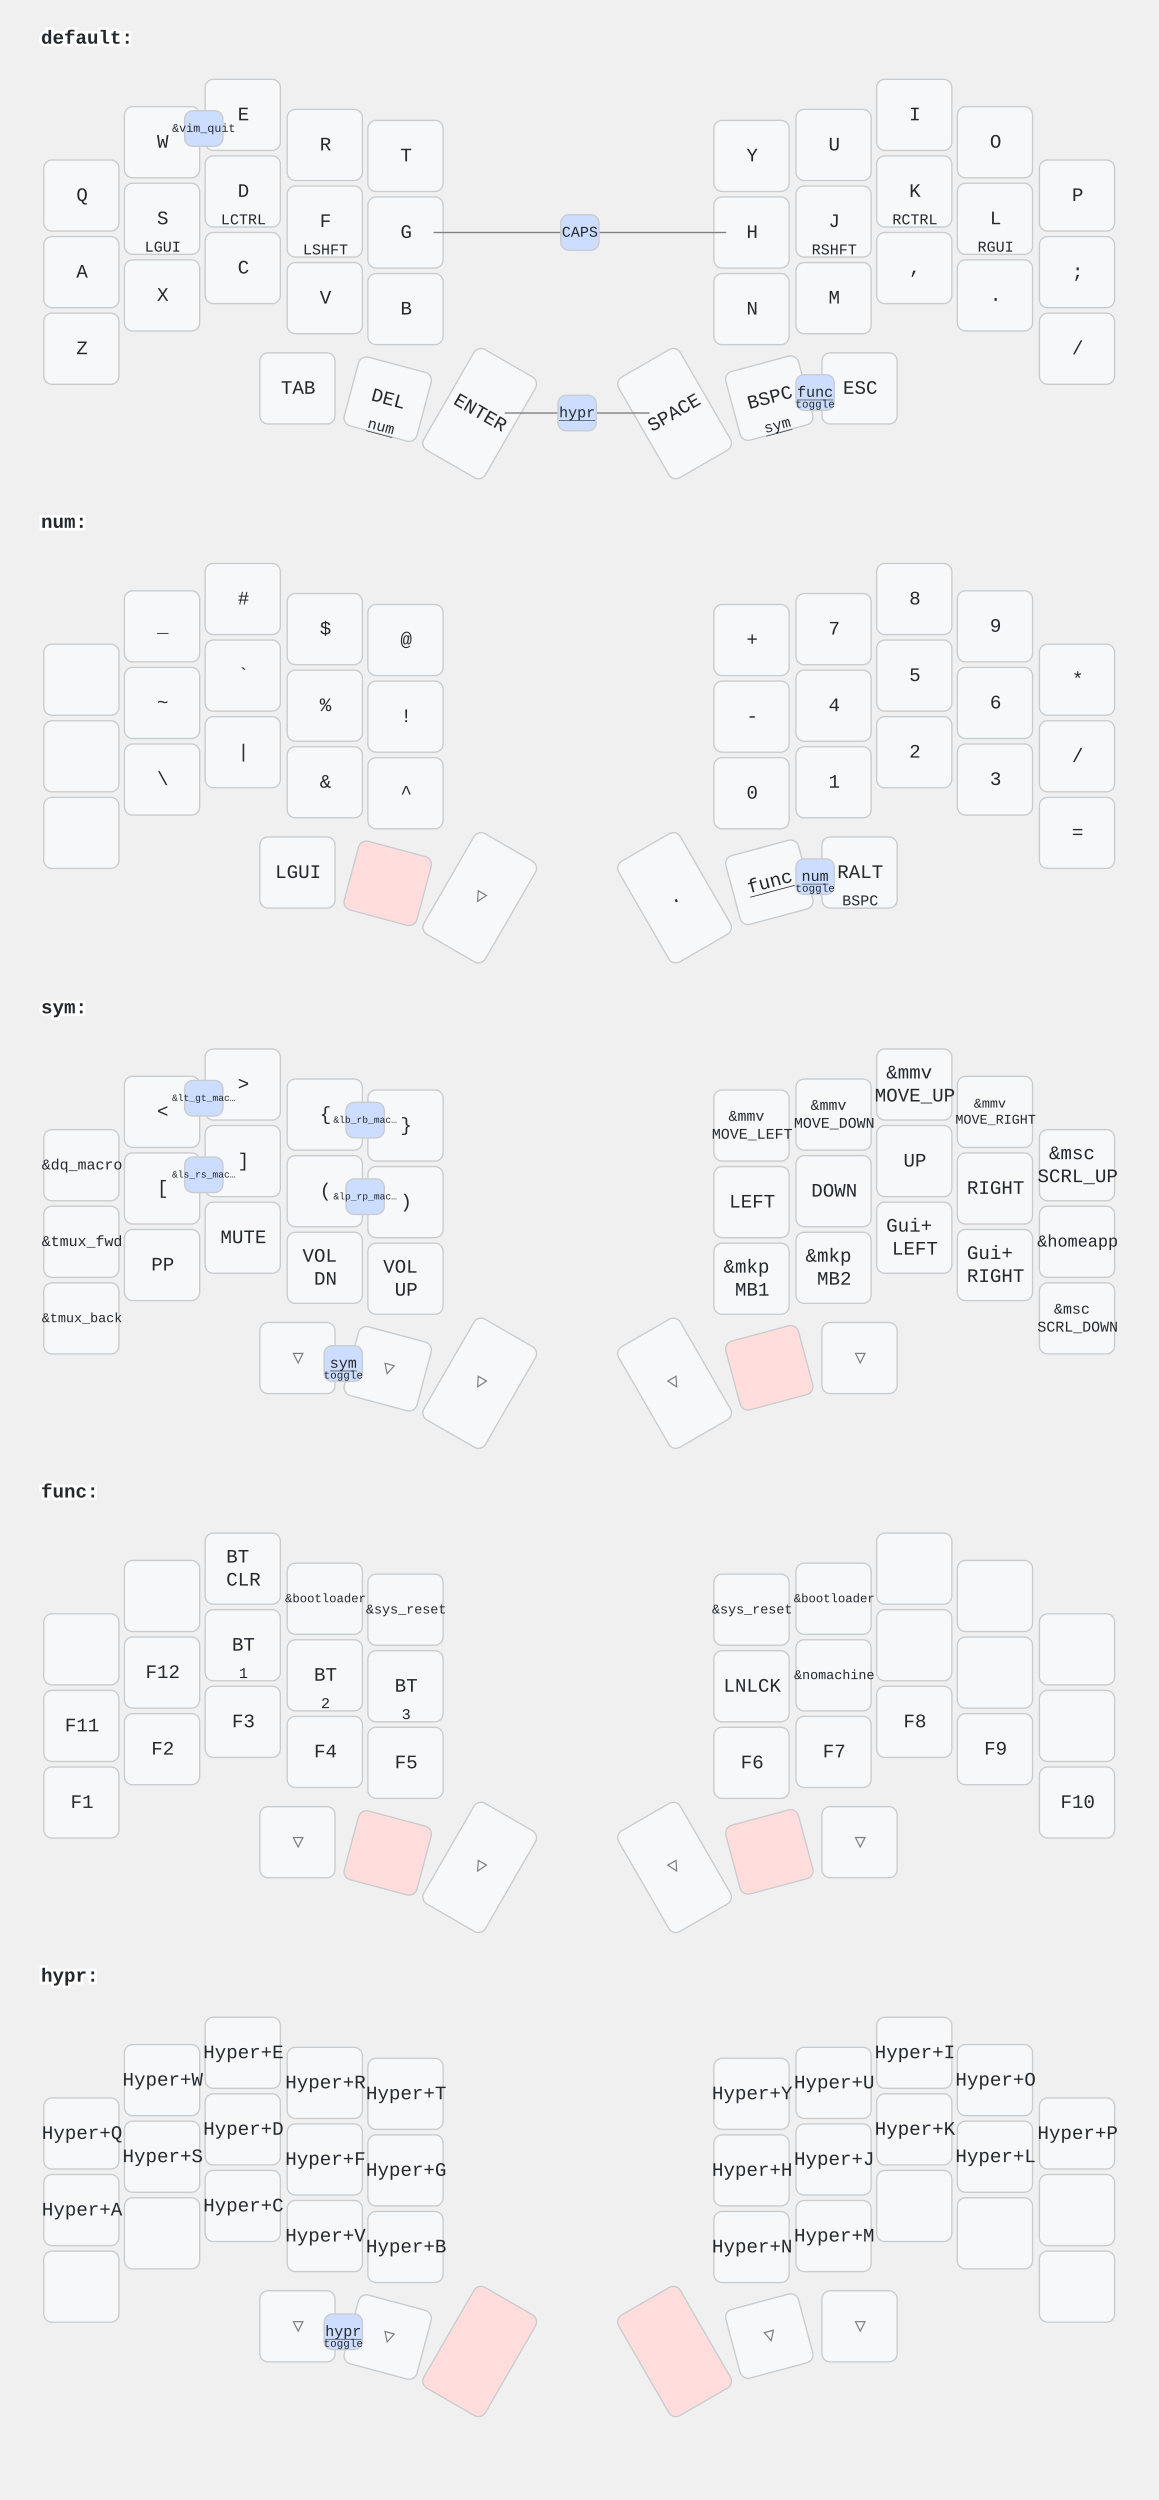
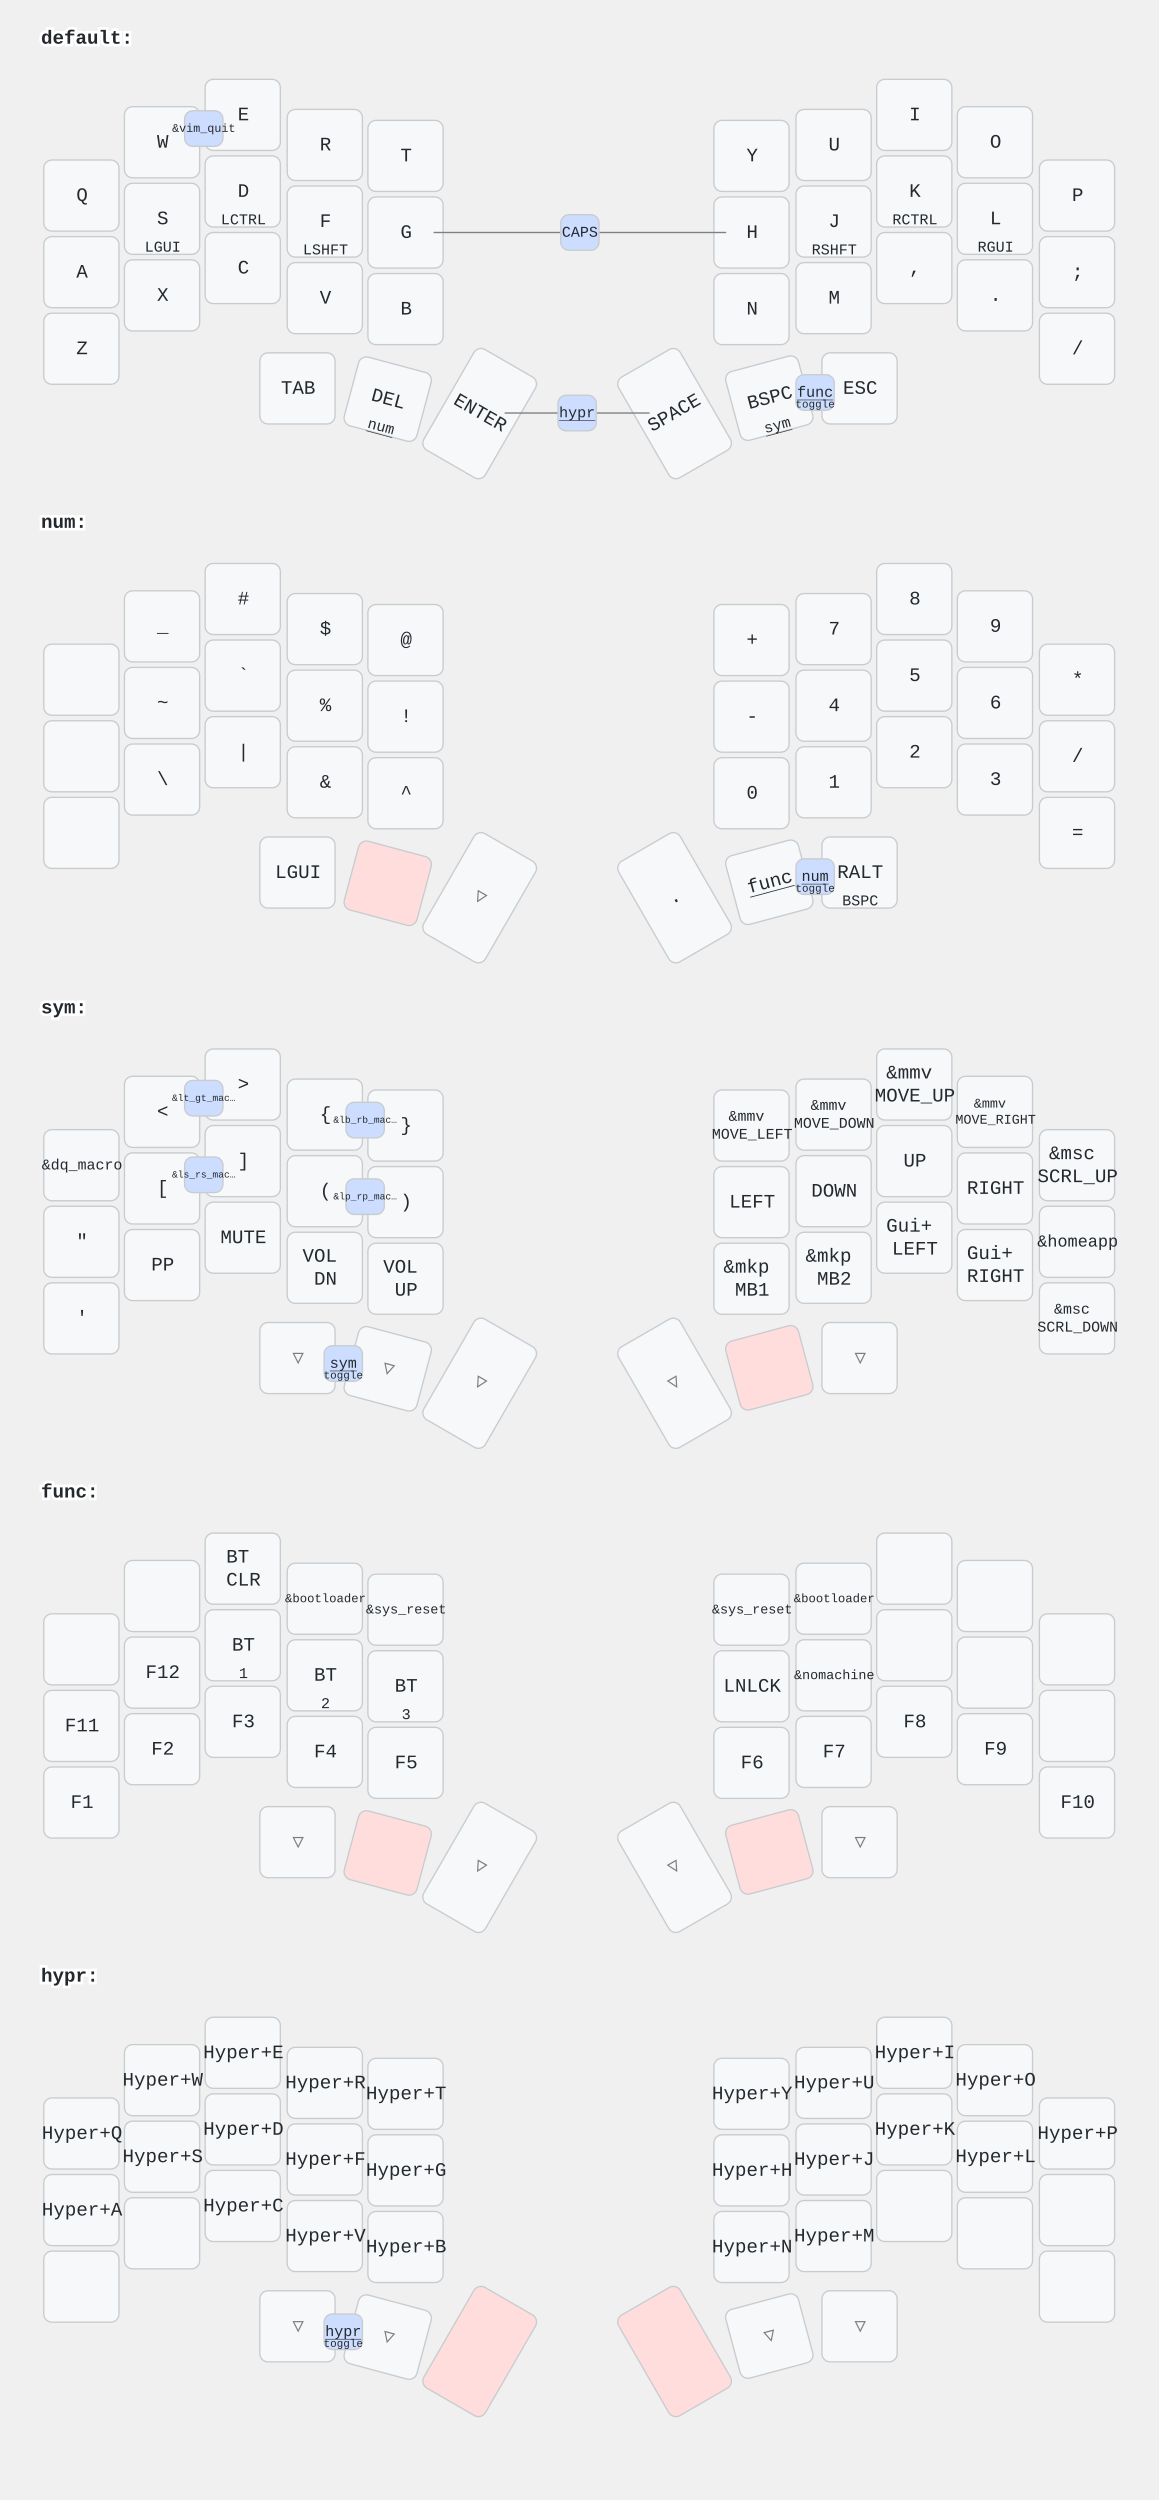
<svg xmlns="http://www.w3.org/2000/svg" width="847" height="1828" viewBox="0 0 847 1828" class="keymap">
  <style>/* inherit to force styles through use tags */
svg path {
    fill: inherit;
}

/* font and background color specifications */
svg.keymap {
    font-family: SFMono-Regular,Consolas,Liberation Mono,Menlo,monospace;
    font-size: 14px;
    font-kerning: normal;
    text-rendering: optimizeLegibility;
    fill: #24292e;
}

/* default key styling */
rect.key {
    fill: #f6f8fa;
}

rect.key, rect.combo {
    stroke: #c9cccf;
    stroke-width: 1;
}

/* default key side styling, only used is draw_key_sides is set */
rect.side {
    filter: brightness(90%);
}

/* color accent for combo boxes */
rect.combo, rect.combo-separate {
    fill: #cdf;
}

/* color accent for held keys */
rect.held, rect.combo.held {
    fill: #fdd;
}

/* color accent for ghost (optional) keys */
rect.ghost, rect.combo.ghost {
    stroke-dasharray: 4, 4;
    stroke-width: 2;
}

text {
    text-anchor: middle;
    dominant-baseline: middle;
}

/* styling for layer labels */
text.label {
    font-weight: bold;
    text-anchor: start;
    stroke: white;
    stroke-width: 4;
    paint-order: stroke;
}

/* styling for optional footer */
text.footer {
    text-anchor: end;
    dominant-baseline: auto;
    stroke: white;
    stroke-width: 4;
    paint-order: stroke;
}

/* styling for combo tap, and key non-tap label text */
text.combo, text.hold, text.shifted, text.left, text.right {
    font-size: 11px;
}

text.hold {
    text-anchor: middle;
    dominant-baseline: auto;
}

text.shifted {
    text-anchor: middle;
    dominant-baseline: hanging;
}

text.left {
    text-anchor: start;
}

text.right {
    text-anchor: end;
}

text.layer-activator {
    text-decoration: underline;
}

/* styling for hold/shifted label text in combo box */
text.combo.hold, text.combo.shifted, text.combo.left, text.combo.right {
    font-size: 8px;
}

/* lighter symbol for transparent keys */
text.trans {
    fill: #7b7e81;
}

/* styling for combo dendrons */
path.combo {
    stroke-width: 1;
    stroke: gray;
    fill: none;
}

/* Start Tabler Icons Cleanup */
/* cannot use height/width with glyphs */
.icon-tabler &gt; path {
    fill: inherit;
    stroke: inherit;
    stroke-width: 2;
}
/* hide tabler's default box */
.icon-tabler &gt; path[stroke="none"][fill="none"] {
    visibility: hidden;
}
/* End Tabler Icons Cleanup */
</style>
  <g transform="translate(30, 0)" class="layer-default">
    <text x="0" y="28" class="label" id="default">default:</text>
    <g transform="translate(0, 56)">
      <g transform="translate(30, 87)" class="key keypos-0">
        <rect rx="6" ry="6" x="-28" y="-26" width="55" height="52" class="key" />
        <text x="0" y="0" class="key tap">Q</text>
      </g>
      <g transform="translate(89, 48)" class="key keypos-1">
        <rect rx="6" ry="6" x="-28" y="-26" width="55" height="52" class="key" />
        <text x="0" y="0" class="key tap">W</text>
      </g>
      <g transform="translate(148, 28)" class="key keypos-2">
        <rect rx="6" ry="6" x="-28" y="-26" width="55" height="52" class="key" />
        <text x="0" y="0" class="key tap">E</text>
      </g>
      <g transform="translate(208, 50)" class="key keypos-3">
        <rect rx="6" ry="6" x="-28" y="-26" width="55" height="52" class="key" />
        <text x="0" y="0" class="key tap">R</text>
      </g>
      <g transform="translate(267, 58)" class="key keypos-4">
        <rect rx="6" ry="6" x="-28" y="-26" width="55" height="52" class="key" />
        <text x="0" y="0" class="key tap">T</text>
      </g>
      <g transform="translate(520, 58)" class="key keypos-5">
        <rect rx="6" ry="6" x="-28" y="-26" width="55" height="52" class="key" />
        <text x="0" y="0" class="key tap">Y</text>
      </g>
      <g transform="translate(580, 50)" class="key keypos-6">
        <rect rx="6" ry="6" x="-28" y="-26" width="55" height="52" class="key" />
        <text x="0" y="0" class="key tap">U</text>
      </g>
      <g transform="translate(639, 28)" class="key keypos-7">
        <rect rx="6" ry="6" x="-28" y="-26" width="55" height="52" class="key" />
        <text x="0" y="0" class="key tap">I</text>
      </g>
      <g transform="translate(698, 48)" class="key keypos-8">
        <rect rx="6" ry="6" x="-28" y="-26" width="55" height="52" class="key" />
        <text x="0" y="0" class="key tap">O</text>
      </g>
      <g transform="translate(758, 87)" class="key keypos-9">
        <rect rx="6" ry="6" x="-28" y="-26" width="55" height="52" class="key" />
        <text x="0" y="0" class="key tap">P</text>
      </g>
      <g transform="translate(30, 143)" class="key keypos-10">
        <rect rx="6" ry="6" x="-28" y="-26" width="55" height="52" class="key" />
        <text x="0" y="0" class="key tap">A</text>
      </g>
      <g transform="translate(89, 104)" class="key keypos-11">
        <rect rx="6" ry="6" x="-28" y="-26" width="55" height="52" class="key" />
        <text x="0" y="0" class="key tap">S</text>
        <text x="0" y="24" class="key hold">LGUI</text>
      </g>
      <g transform="translate(148, 84)" class="key keypos-12">
        <rect rx="6" ry="6" x="-28" y="-26" width="55" height="52" class="key" />
        <text x="0" y="0" class="key tap">D</text>
        <text x="0" y="24" class="key hold">LCTRL</text>
      </g>
      <g transform="translate(208, 106)" class="key keypos-13">
        <rect rx="6" ry="6" x="-28" y="-26" width="55" height="52" class="key" />
        <text x="0" y="0" class="key tap">F</text>
        <text x="0" y="24" class="key hold">LSHFT</text>
      </g>
      <g transform="translate(267, 114)" class="key keypos-14">
        <rect rx="6" ry="6" x="-28" y="-26" width="55" height="52" class="key" />
        <text x="0" y="0" class="key tap">G</text>
      </g>
      <g transform="translate(520, 114)" class="key keypos-15">
        <rect rx="6" ry="6" x="-28" y="-26" width="55" height="52" class="key" />
        <text x="0" y="0" class="key tap">H</text>
      </g>
      <g transform="translate(580, 106)" class="key keypos-16">
        <rect rx="6" ry="6" x="-28" y="-26" width="55" height="52" class="key" />
        <text x="0" y="0" class="key tap">J</text>
        <text x="0" y="24" class="key hold">RSHFT</text>
      </g>
      <g transform="translate(639, 84)" class="key keypos-17">
        <rect rx="6" ry="6" x="-28" y="-26" width="55" height="52" class="key" />
        <text x="0" y="0" class="key tap">K</text>
        <text x="0" y="24" class="key hold">RCTRL</text>
      </g>
      <g transform="translate(698, 104)" class="key keypos-18">
        <rect rx="6" ry="6" x="-28" y="-26" width="55" height="52" class="key" />
        <text x="0" y="0" class="key tap">L</text>
        <text x="0" y="24" class="key hold">RGUI</text>
      </g>
      <g transform="translate(758, 143)" class="key keypos-19">
        <rect rx="6" ry="6" x="-28" y="-26" width="55" height="52" class="key" />
        <text x="0" y="0" class="key tap">;</text>
      </g>
      <g transform="translate(30, 199)" class="key keypos-20">
        <rect rx="6" ry="6" x="-28" y="-26" width="55" height="52" class="key" />
        <text x="0" y="0" class="key tap">Z</text>
      </g>
      <g transform="translate(89, 160)" class="key keypos-21">
        <rect rx="6" ry="6" x="-28" y="-26" width="55" height="52" class="key" />
        <text x="0" y="0" class="key tap">X</text>
      </g>
      <g transform="translate(148, 140)" class="key keypos-22">
        <rect rx="6" ry="6" x="-28" y="-26" width="55" height="52" class="key" />
        <text x="0" y="0" class="key tap">C</text>
      </g>
      <g transform="translate(208, 162)" class="key keypos-23">
        <rect rx="6" ry="6" x="-28" y="-26" width="55" height="52" class="key" />
        <text x="0" y="0" class="key tap">V</text>
      </g>
      <g transform="translate(267, 170)" class="key keypos-24">
        <rect rx="6" ry="6" x="-28" y="-26" width="55" height="52" class="key" />
        <text x="0" y="0" class="key tap">B</text>
      </g>
      <g transform="translate(520, 170)" class="key keypos-25">
        <rect rx="6" ry="6" x="-28" y="-26" width="55" height="52" class="key" />
        <text x="0" y="0" class="key tap">N</text>
      </g>
      <g transform="translate(580, 162)" class="key keypos-26">
        <rect rx="6" ry="6" x="-28" y="-26" width="55" height="52" class="key" />
        <text x="0" y="0" class="key tap">M</text>
      </g>
      <g transform="translate(639, 140)" class="key keypos-27">
        <rect rx="6" ry="6" x="-28" y="-26" width="55" height="52" class="key" />
        <text x="0" y="0" class="key tap">,</text>
      </g>
      <g transform="translate(698, 160)" class="key keypos-28">
        <rect rx="6" ry="6" x="-28" y="-26" width="55" height="52" class="key" />
        <text x="0" y="0" class="key tap">.</text>
      </g>
      <g transform="translate(758, 199)" class="key keypos-29">
        <rect rx="6" ry="6" x="-28" y="-26" width="55" height="52" class="key" />
        <text x="0" y="0" class="key tap">/</text>
      </g>
      <g transform="translate(188, 228)" class="key keypos-30">
        <rect rx="6" ry="6" x="-28" y="-26" width="55" height="52" class="key" />
        <text x="0" y="0" class="key tap">TAB</text>
      </g>
      <g transform="translate(254, 236) rotate(15.0)" class="key keypos-31">
        <rect rx="6" ry="6" x="-28" y="-26" width="55" height="52" class="key" />
        <text x="0" y="0" class="key tap">DEL</text>
        <a href="#num">
          <text x="0" y="24" class="key hold layer-activator">num</text>
        </a>
      </g>
      <g transform="translate(321, 246) rotate(30.0)" class="key keypos-32">
        <rect rx="6" ry="6" x="-26" y="-42" width="52" height="85" class="key" />
        <text x="0" y="0" class="key tap">ENTER</text>
      </g>
      <g transform="translate(463, 246) rotate(-30.0)" class="key keypos-33">
        <rect rx="6" ry="6" x="-26" y="-42" width="52" height="85" class="key" />
        <text x="0" y="0" class="key tap">SPACE</text>
      </g>
      <g transform="translate(533, 235) rotate(-15.0)" class="key keypos-34">
        <rect rx="6" ry="6" x="-28" y="-26" width="55" height="52" class="key" />
        <text x="0" y="0" class="key tap">BSPC</text>
        <a href="#sym">
          <text x="0" y="24" class="key hold layer-activator">sym</text>
        </a>
      </g>
      <g transform="translate(599, 228)" class="key keypos-35">
        <rect rx="6" ry="6" x="-28" y="-26" width="55" height="52" class="key" />
        <text x="0" y="0" class="key tap">ESC</text>
      </g>
      <g class="combo combopos-0">
        <rect rx="6" ry="6" x="105" y="25" width="28" height="26" class="combo" />
        <text x="119" y="38" class="combo tap">
          <tspan style="font-size: 78%">&amp;vim_quit</tspan>
        </text>
      </g>
      <g class="combo combopos-1">
        <path d="M392,246 l-53,0" class="combo" />
        <path d="M392,246 l53,0" class="combo" />
        <rect rx="6" ry="6" x="378" y="233" width="28" height="26" class="combo" />
        <a href="#hypr">
          <text x="392" y="246" class="combo tap layer-activator">hypr</text>
        </a>
      </g>
      <g class="combo combopos-2">
        <rect rx="6" ry="6" x="552" y="218" width="28" height="26" class="combo" />
        <a href="#func">
          <text x="566" y="231" class="combo tap layer-activator">func</text>
        </a>
        <text x="566" y="242" class="combo hold">toggle</text>
      </g>
      <g class="combo combopos-3">
        <path d="M394,114 l-107,0" class="combo" />
        <path d="M394,114 l107,0" class="combo" />
        <rect rx="6" ry="6" x="380" y="101" width="28" height="26" class="combo" />
        <text x="394" y="114" class="combo tap">CAPS</text>
      </g>
    </g>
  </g>
  <g transform="translate(30, 354)" class="layer-num">
    <text x="0" y="28" class="label" id="num">num:</text>
    <g transform="translate(0, 56)">
      <g transform="translate(30, 87)" class="key keypos-0">
        <rect rx="6" ry="6" x="-28" y="-26" width="55" height="52" class="key" />
      </g>
      <g transform="translate(89, 48)" class="key keypos-1">
        <rect rx="6" ry="6" x="-28" y="-26" width="55" height="52" class="key" />
        <text x="0" y="0" class="key tap">_</text>
      </g>
      <g transform="translate(148, 28)" class="key keypos-2">
        <rect rx="6" ry="6" x="-28" y="-26" width="55" height="52" class="key" />
        <text x="0" y="0" class="key tap">#</text>
      </g>
      <g transform="translate(208, 50)" class="key keypos-3">
        <rect rx="6" ry="6" x="-28" y="-26" width="55" height="52" class="key" />
        <text x="0" y="0" class="key tap">$</text>
      </g>
      <g transform="translate(267, 58)" class="key keypos-4">
        <rect rx="6" ry="6" x="-28" y="-26" width="55" height="52" class="key" />
        <text x="0" y="0" class="key tap">@</text>
      </g>
      <g transform="translate(520, 58)" class="key keypos-5">
        <rect rx="6" ry="6" x="-28" y="-26" width="55" height="52" class="key" />
        <text x="0" y="0" class="key tap">+</text>
      </g>
      <g transform="translate(580, 50)" class="key keypos-6">
        <rect rx="6" ry="6" x="-28" y="-26" width="55" height="52" class="key" />
        <text x="0" y="0" class="key tap">7</text>
      </g>
      <g transform="translate(639, 28)" class="key keypos-7">
        <rect rx="6" ry="6" x="-28" y="-26" width="55" height="52" class="key" />
        <text x="0" y="0" class="key tap">8</text>
      </g>
      <g transform="translate(698, 48)" class="key keypos-8">
        <rect rx="6" ry="6" x="-28" y="-26" width="55" height="52" class="key" />
        <text x="0" y="0" class="key tap">9</text>
      </g>
      <g transform="translate(758, 87)" class="key keypos-9">
        <rect rx="6" ry="6" x="-28" y="-26" width="55" height="52" class="key" />
        <text x="0" y="0" class="key tap">*</text>
      </g>
      <g transform="translate(30, 143)" class="key keypos-10">
        <rect rx="6" ry="6" x="-28" y="-26" width="55" height="52" class="key" />
      </g>
      <g transform="translate(89, 104)" class="key keypos-11">
        <rect rx="6" ry="6" x="-28" y="-26" width="55" height="52" class="key" />
        <text x="0" y="0" class="key tap">~</text>
      </g>
      <g transform="translate(148, 84)" class="key keypos-12">
        <rect rx="6" ry="6" x="-28" y="-26" width="55" height="52" class="key" />
        <text x="0" y="0" class="key tap">`</text>
      </g>
      <g transform="translate(208, 106)" class="key keypos-13">
        <rect rx="6" ry="6" x="-28" y="-26" width="55" height="52" class="key" />
        <text x="0" y="0" class="key tap">%</text>
      </g>
      <g transform="translate(267, 114)" class="key keypos-14">
        <rect rx="6" ry="6" x="-28" y="-26" width="55" height="52" class="key" />
        <text x="0" y="0" class="key tap">!</text>
      </g>
      <g transform="translate(520, 114)" class="key keypos-15">
        <rect rx="6" ry="6" x="-28" y="-26" width="55" height="52" class="key" />
        <text x="0" y="0" class="key tap">-</text>
      </g>
      <g transform="translate(580, 106)" class="key keypos-16">
        <rect rx="6" ry="6" x="-28" y="-26" width="55" height="52" class="key" />
        <text x="0" y="0" class="key tap">4</text>
      </g>
      <g transform="translate(639, 84)" class="key keypos-17">
        <rect rx="6" ry="6" x="-28" y="-26" width="55" height="52" class="key" />
        <text x="0" y="0" class="key tap">5</text>
      </g>
      <g transform="translate(698, 104)" class="key keypos-18">
        <rect rx="6" ry="6" x="-28" y="-26" width="55" height="52" class="key" />
        <text x="0" y="0" class="key tap">6</text>
      </g>
      <g transform="translate(758, 143)" class="key keypos-19">
        <rect rx="6" ry="6" x="-28" y="-26" width="55" height="52" class="key" />
        <text x="0" y="0" class="key tap">/</text>
      </g>
      <g transform="translate(30, 199)" class="key keypos-20">
        <rect rx="6" ry="6" x="-28" y="-26" width="55" height="52" class="key" />
      </g>
      <g transform="translate(89, 160)" class="key keypos-21">
        <rect rx="6" ry="6" x="-28" y="-26" width="55" height="52" class="key" />
        <text x="0" y="0" class="key tap">\</text>
      </g>
      <g transform="translate(148, 140)" class="key keypos-22">
        <rect rx="6" ry="6" x="-28" y="-26" width="55" height="52" class="key" />
        <text x="0" y="0" class="key tap">|</text>
      </g>
      <g transform="translate(208, 162)" class="key keypos-23">
        <rect rx="6" ry="6" x="-28" y="-26" width="55" height="52" class="key" />
        <text x="0" y="0" class="key tap">&amp;</text>
      </g>
      <g transform="translate(267, 170)" class="key keypos-24">
        <rect rx="6" ry="6" x="-28" y="-26" width="55" height="52" class="key" />
        <text x="0" y="0" class="key tap">^</text>
      </g>
      <g transform="translate(520, 170)" class="key keypos-25">
        <rect rx="6" ry="6" x="-28" y="-26" width="55" height="52" class="key" />
        <text x="0" y="0" class="key tap">0</text>
      </g>
      <g transform="translate(580, 162)" class="key keypos-26">
        <rect rx="6" ry="6" x="-28" y="-26" width="55" height="52" class="key" />
        <text x="0" y="0" class="key tap">1</text>
      </g>
      <g transform="translate(639, 140)" class="key keypos-27">
        <rect rx="6" ry="6" x="-28" y="-26" width="55" height="52" class="key" />
        <text x="0" y="0" class="key tap">2</text>
      </g>
      <g transform="translate(698, 160)" class="key keypos-28">
        <rect rx="6" ry="6" x="-28" y="-26" width="55" height="52" class="key" />
        <text x="0" y="0" class="key tap">3</text>
      </g>
      <g transform="translate(758, 199)" class="key keypos-29">
        <rect rx="6" ry="6" x="-28" y="-26" width="55" height="52" class="key" />
        <text x="0" y="0" class="key tap">=</text>
      </g>
      <g transform="translate(188, 228)" class="key keypos-30">
        <rect rx="6" ry="6" x="-28" y="-26" width="55" height="52" class="key" />
        <text x="0" y="0" class="key tap">LGUI</text>
      </g>
      <g transform="translate(254, 236) rotate(15.0)" class="key held keypos-31">
        <rect rx="6" ry="6" x="-28" y="-26" width="55" height="52" class="key held" />
      </g>
      <g transform="translate(321, 246) rotate(30.0)" class="key trans keypos-32">
        <rect rx="6" ry="6" x="-26" y="-42" width="52" height="85" class="key trans" />
        <text x="0" y="0" class="key trans tap">▽</text>
      </g>
      <g transform="translate(463, 246) rotate(-30.0)" class="key keypos-33">
        <rect rx="6" ry="6" x="-26" y="-42" width="52" height="85" class="key" />
        <text x="0" y="0" class="key tap">.</text>
      </g>
      <g transform="translate(533, 235) rotate(-15.0)" class="key keypos-34">
        <rect rx="6" ry="6" x="-28" y="-26" width="55" height="52" class="key" />
        <a href="#func">
          <text x="0" y="0" class="key tap layer-activator">func</text>
        </a>
      </g>
      <g transform="translate(599, 228)" class="key keypos-35">
        <rect rx="6" ry="6" x="-28" y="-26" width="55" height="52" class="key" />
        <text x="0" y="0" class="key tap">RALT</text>
        <text x="0" y="24" class="key hold">BSPC</text>
      </g>
      <g class="combo combopos-0">
        <rect rx="6" ry="6" x="552" y="218" width="28" height="26" class="combo" />
        <a href="#num">
          <text x="566" y="231" class="combo tap layer-activator">num</text>
        </a>
        <text x="566" y="242" class="combo hold">toggle</text>
      </g>
    </g>
  </g>
  <g transform="translate(30, 709)" class="layer-sym">
    <text x="0" y="28" class="label" id="sym">sym:</text>
    <g transform="translate(0, 56)">
      <g transform="translate(30, 87)" class="key keypos-0">
        <rect rx="6" ry="6" x="-28" y="-26" width="55" height="52" class="key" />
        <text x="0" y="0" class="key tap">
          <tspan style="font-size: 78%">&amp;dq_macro</tspan>
        </text>
      </g>
      <g transform="translate(89, 48)" class="key keypos-1">
        <rect rx="6" ry="6" x="-28" y="-26" width="55" height="52" class="key" />
        <text x="0" y="0" class="key tap">&lt;</text>
      </g>
      <g transform="translate(148, 28)" class="key keypos-2">
        <rect rx="6" ry="6" x="-28" y="-26" width="55" height="52" class="key" />
        <text x="0" y="0" class="key tap">&gt;</text>
      </g>
      <g transform="translate(208, 50)" class="key keypos-3">
        <rect rx="6" ry="6" x="-28" y="-26" width="55" height="52" class="key" />
        <text x="0" y="0" class="key tap">{</text>
      </g>
      <g transform="translate(267, 58)" class="key keypos-4">
        <rect rx="6" ry="6" x="-28" y="-26" width="55" height="52" class="key" />
        <text x="0" y="0" class="key tap">}</text>
      </g>
      <g transform="translate(520, 58)" class="key keypos-5">
        <rect rx="6" ry="6" x="-28" y="-26" width="55" height="52" class="key" />
        <text x="0" y="0" class="key tap">
          <tspan x="0" dy="-0.6em" style="font-size: 78%">&amp;mmv</tspan>
          <tspan x="0" dy="1.2em" style="font-size: 78%">MOVE_LEFT</tspan>
        </text>
      </g>
      <g transform="translate(580, 50)" class="key keypos-6">
        <rect rx="6" ry="6" x="-28" y="-26" width="55" height="52" class="key" />
        <text x="0" y="0" class="key tap">
          <tspan x="0" dy="-0.6em" style="font-size: 78%">&amp;mmv</tspan>
          <tspan x="0" dy="1.2em" style="font-size: 78%">MOVE_DOWN</tspan>
        </text>
      </g>
      <g transform="translate(639, 28)" class="key keypos-7">
        <rect rx="6" ry="6" x="-28" y="-26" width="55" height="52" class="key" />
        <text x="0" y="0" class="key tap">
          <tspan x="0" dy="-0.6em">&amp;mmv</tspan>
          <tspan x="0" dy="1.2em">MOVE_UP</tspan>
        </text>
      </g>
      <g transform="translate(698, 48)" class="key keypos-8">
        <rect rx="6" ry="6" x="-28" y="-26" width="55" height="52" class="key" />
        <text x="0" y="0" class="key tap">
          <tspan x="0" dy="-0.6em" style="font-size: 70%">&amp;mmv</tspan>
          <tspan x="0" dy="1.2em" style="font-size: 70%">MOVE_RIGHT</tspan>
        </text>
      </g>
      <g transform="translate(758, 87)" class="key keypos-9">
        <rect rx="6" ry="6" x="-28" y="-26" width="55" height="52" class="key" />
        <text x="0" y="0" class="key tap">
          <tspan x="0" dy="-0.6em">&amp;msc</tspan>
          <tspan x="0" dy="1.2em">SCRL_UP</tspan>
        </text>
      </g>
      <g transform="translate(30, 143)" class="key keypos-10">
        <rect rx="6" ry="6" x="-28" y="-26" width="55" height="52" class="key" />
-         <text x="0" y="0" class="key tap">
-           <tspan style="font-size: 78%">&amp;tmux_fwd</tspan>
-         </text>
+         <text x="0" y="0" class="key tap">"</text>
      </g>
      <g transform="translate(89, 104)" class="key keypos-11">
        <rect rx="6" ry="6" x="-28" y="-26" width="55" height="52" class="key" />
        <text x="0" y="0" class="key tap">[</text>
      </g>
      <g transform="translate(148, 84)" class="key keypos-12">
        <rect rx="6" ry="6" x="-28" y="-26" width="55" height="52" class="key" />
        <text x="0" y="0" class="key tap">]</text>
      </g>
      <g transform="translate(208, 106)" class="key keypos-13">
        <rect rx="6" ry="6" x="-28" y="-26" width="55" height="52" class="key" />
        <text x="0" y="0" class="key tap">(</text>
      </g>
      <g transform="translate(267, 114)" class="key keypos-14">
        <rect rx="6" ry="6" x="-28" y="-26" width="55" height="52" class="key" />
        <text x="0" y="0" class="key tap">)</text>
      </g>
      <g transform="translate(520, 114)" class="key keypos-15">
        <rect rx="6" ry="6" x="-28" y="-26" width="55" height="52" class="key" />
        <text x="0" y="0" class="key tap">LEFT</text>
      </g>
      <g transform="translate(580, 106)" class="key keypos-16">
        <rect rx="6" ry="6" x="-28" y="-26" width="55" height="52" class="key" />
        <text x="0" y="0" class="key tap">DOWN</text>
      </g>
      <g transform="translate(639, 84)" class="key keypos-17">
        <rect rx="6" ry="6" x="-28" y="-26" width="55" height="52" class="key" />
        <text x="0" y="0" class="key tap">UP</text>
      </g>
      <g transform="translate(698, 104)" class="key keypos-18">
        <rect rx="6" ry="6" x="-28" y="-26" width="55" height="52" class="key" />
        <text x="0" y="0" class="key tap">RIGHT</text>
      </g>
      <g transform="translate(758, 143)" class="key keypos-19">
        <rect rx="6" ry="6" x="-28" y="-26" width="55" height="52" class="key" />
        <text x="0" y="0" class="key tap">
          <tspan style="font-size: 88%">&amp;homeapp</tspan>
        </text>
      </g>
      <g transform="translate(30, 199)" class="key keypos-20">
        <rect rx="6" ry="6" x="-28" y="-26" width="55" height="52" class="key" />
-         <text x="0" y="0" class="key tap">
-           <tspan style="font-size: 70%">&amp;tmux_back</tspan>
-         </text>
+         <text x="0" y="0" class="key tap">'</text>
      </g>
      <g transform="translate(89, 160)" class="key keypos-21">
        <rect rx="6" ry="6" x="-28" y="-26" width="55" height="52" class="key" />
        <text x="0" y="0" class="key tap">PP</text>
      </g>
      <g transform="translate(148, 140)" class="key keypos-22">
        <rect rx="6" ry="6" x="-28" y="-26" width="55" height="52" class="key" />
        <text x="0" y="0" class="key tap">MUTE</text>
      </g>
      <g transform="translate(208, 162)" class="key keypos-23">
        <rect rx="6" ry="6" x="-28" y="-26" width="55" height="52" class="key" />
        <text x="0" y="0" class="key tap">
          <tspan x="0" dy="-0.6em">VOL</tspan>
          <tspan x="0" dy="1.2em">DN</tspan>
        </text>
      </g>
      <g transform="translate(267, 170)" class="key keypos-24">
        <rect rx="6" ry="6" x="-28" y="-26" width="55" height="52" class="key" />
        <text x="0" y="0" class="key tap">
          <tspan x="0" dy="-0.6em">VOL</tspan>
          <tspan x="0" dy="1.2em">UP</tspan>
        </text>
      </g>
      <g transform="translate(520, 170)" class="key keypos-25">
        <rect rx="6" ry="6" x="-28" y="-26" width="55" height="52" class="key" />
        <text x="0" y="0" class="key tap">
          <tspan x="0" dy="-0.6em">&amp;mkp</tspan>
          <tspan x="0" dy="1.2em">MB1</tspan>
        </text>
      </g>
      <g transform="translate(580, 162)" class="key keypos-26">
        <rect rx="6" ry="6" x="-28" y="-26" width="55" height="52" class="key" />
        <text x="0" y="0" class="key tap">
          <tspan x="0" dy="-0.6em">&amp;mkp</tspan>
          <tspan x="0" dy="1.2em">MB2</tspan>
        </text>
      </g>
      <g transform="translate(639, 140)" class="key keypos-27">
        <rect rx="6" ry="6" x="-28" y="-26" width="55" height="52" class="key" />
        <text x="0" y="0" class="key tap">
          <tspan x="0" dy="-0.6em">Gui+</tspan>
          <tspan x="0" dy="1.2em">LEFT</tspan>
        </text>
      </g>
      <g transform="translate(698, 160)" class="key keypos-28">
        <rect rx="6" ry="6" x="-28" y="-26" width="55" height="52" class="key" />
        <text x="0" y="0" class="key tap">
          <tspan x="0" dy="-0.6em">Gui+</tspan>
          <tspan x="0" dy="1.2em">RIGHT</tspan>
        </text>
      </g>
      <g transform="translate(758, 199)" class="key keypos-29">
        <rect rx="6" ry="6" x="-28" y="-26" width="55" height="52" class="key" />
        <text x="0" y="0" class="key tap">
          <tspan x="0" dy="-0.6em" style="font-size: 78%">&amp;msc</tspan>
          <tspan x="0" dy="1.2em" style="font-size: 78%">SCRL_DOWN</tspan>
        </text>
      </g>
      <g transform="translate(188, 228)" class="key trans keypos-30">
        <rect rx="6" ry="6" x="-28" y="-26" width="55" height="52" class="key trans" />
        <text x="0" y="0" class="key trans tap">▽</text>
      </g>
      <g transform="translate(254, 236) rotate(15.0)" class="key trans keypos-31">
        <rect rx="6" ry="6" x="-28" y="-26" width="55" height="52" class="key trans" />
        <text x="0" y="0" class="key trans tap">▽</text>
      </g>
      <g transform="translate(321, 246) rotate(30.0)" class="key trans keypos-32">
        <rect rx="6" ry="6" x="-26" y="-42" width="52" height="85" class="key trans" />
        <text x="0" y="0" class="key trans tap">▽</text>
      </g>
      <g transform="translate(463, 246) rotate(-30.0)" class="key trans keypos-33">
        <rect rx="6" ry="6" x="-26" y="-42" width="52" height="85" class="key trans" />
        <text x="0" y="0" class="key trans tap">▽</text>
      </g>
      <g transform="translate(533, 235) rotate(-15.0)" class="key held keypos-34">
        <rect rx="6" ry="6" x="-28" y="-26" width="55" height="52" class="key held" />
      </g>
      <g transform="translate(599, 228)" class="key trans keypos-35">
        <rect rx="6" ry="6" x="-28" y="-26" width="55" height="52" class="key trans" />
        <text x="0" y="0" class="key trans tap">▽</text>
      </g>
      <g class="combo combopos-0">
        <rect rx="6" ry="6" x="207" y="219" width="28" height="26" class="combo" />
        <a href="#sym">
          <text x="221" y="232" class="combo tap layer-activator">sym</text>
        </a>
        <text x="221" y="243" class="combo hold">toggle</text>
      </g>
      <g class="combo combopos-1">
        <rect rx="6" ry="6" x="105" y="25" width="28" height="26" class="combo" />
        <text x="119" y="38" class="combo tap">
          <tspan style="font-size: 64%">&amp;lt_gt_mac…</tspan>
        </text>
      </g>
      <g class="combo combopos-2">
        <rect rx="6" ry="6" x="223" y="41" width="28" height="26" class="combo" />
        <text x="237" y="54" class="combo tap">
          <tspan style="font-size: 64%">&amp;lb_rb_mac…</tspan>
        </text>
      </g>
      <g class="combo combopos-3">
        <rect rx="6" ry="6" x="223" y="97" width="28" height="26" class="combo" />
        <text x="237" y="110" class="combo tap">
          <tspan style="font-size: 64%">&amp;lp_rp_mac…</tspan>
        </text>
      </g>
      <g class="combo combopos-4">
        <rect rx="6" ry="6" x="105" y="81" width="28" height="26" class="combo" />
        <text x="119" y="94" class="combo tap">
          <tspan style="font-size: 64%">&amp;ls_rs_mac…</tspan>
        </text>
      </g>
    </g>
  </g>
  <g transform="translate(30, 1063)" class="layer-func">
    <text x="0" y="28" class="label" id="func">func:</text>
    <g transform="translate(0, 56)">
      <g transform="translate(30, 87)" class="key keypos-0">
        <rect rx="6" ry="6" x="-28" y="-26" width="55" height="52" class="key" />
      </g>
      <g transform="translate(89, 48)" class="key keypos-1">
        <rect rx="6" ry="6" x="-28" y="-26" width="55" height="52" class="key" />
      </g>
      <g transform="translate(148, 28)" class="key keypos-2">
        <rect rx="6" ry="6" x="-28" y="-26" width="55" height="52" class="key" />
        <text x="0" y="0" class="key tap">
          <tspan x="0" dy="-0.6em">BT</tspan>
          <tspan x="0" dy="1.2em">CLR</tspan>
        </text>
      </g>
      <g transform="translate(208, 50)" class="key keypos-3">
        <rect rx="6" ry="6" x="-28" y="-26" width="55" height="52" class="key" />
        <text x="0" y="0" class="key tap">
          <tspan style="font-size: 64%">&amp;bootloader</tspan>
        </text>
      </g>
      <g transform="translate(267, 58)" class="key keypos-4">
        <rect rx="6" ry="6" x="-28" y="-26" width="55" height="52" class="key" />
        <text x="0" y="0" class="key tap">
          <tspan style="font-size: 70%">&amp;sys_reset</tspan>
        </text>
      </g>
      <g transform="translate(520, 58)" class="key keypos-5">
        <rect rx="6" ry="6" x="-28" y="-26" width="55" height="52" class="key" />
        <text x="0" y="0" class="key tap">
          <tspan style="font-size: 70%">&amp;sys_reset</tspan>
        </text>
      </g>
      <g transform="translate(580, 50)" class="key keypos-6">
        <rect rx="6" ry="6" x="-28" y="-26" width="55" height="52" class="key" />
        <text x="0" y="0" class="key tap">
          <tspan style="font-size: 64%">&amp;bootloader</tspan>
        </text>
      </g>
      <g transform="translate(639, 28)" class="key keypos-7">
        <rect rx="6" ry="6" x="-28" y="-26" width="55" height="52" class="key" />
      </g>
      <g transform="translate(698, 48)" class="key keypos-8">
        <rect rx="6" ry="6" x="-28" y="-26" width="55" height="52" class="key" />
      </g>
      <g transform="translate(758, 87)" class="key keypos-9">
        <rect rx="6" ry="6" x="-28" y="-26" width="55" height="52" class="key" />
      </g>
      <g transform="translate(30, 143)" class="key keypos-10">
        <rect rx="6" ry="6" x="-28" y="-26" width="55" height="52" class="key" />
        <text x="0" y="0" class="key tap">F11</text>
      </g>
      <g transform="translate(89, 104)" class="key keypos-11">
        <rect rx="6" ry="6" x="-28" y="-26" width="55" height="52" class="key" />
        <text x="0" y="0" class="key tap">F12</text>
      </g>
      <g transform="translate(148, 84)" class="key keypos-12">
        <rect rx="6" ry="6" x="-28" y="-26" width="55" height="52" class="key" />
        <text x="0" y="0" class="key tap">BT</text>
        <text x="0" y="24" class="key hold">1</text>
      </g>
      <g transform="translate(208, 106)" class="key keypos-13">
        <rect rx="6" ry="6" x="-28" y="-26" width="55" height="52" class="key" />
        <text x="0" y="0" class="key tap">BT</text>
        <text x="0" y="24" class="key hold">2</text>
      </g>
      <g transform="translate(267, 114)" class="key keypos-14">
        <rect rx="6" ry="6" x="-28" y="-26" width="55" height="52" class="key" />
        <text x="0" y="0" class="key tap">BT</text>
        <text x="0" y="24" class="key hold">3</text>
      </g>
      <g transform="translate(520, 114)" class="key keypos-15">
        <rect rx="6" ry="6" x="-28" y="-26" width="55" height="52" class="key" />
        <text x="0" y="0" class="key tap">LNLCK</text>
      </g>
      <g transform="translate(580, 106)" class="key keypos-16">
        <rect rx="6" ry="6" x="-28" y="-26" width="55" height="52" class="key" />
        <text x="0" y="0" class="key tap">
          <tspan style="font-size: 70%">&amp;nomachine</tspan>
        </text>
      </g>
      <g transform="translate(639, 84)" class="key keypos-17">
        <rect rx="6" ry="6" x="-28" y="-26" width="55" height="52" class="key" />
      </g>
      <g transform="translate(698, 104)" class="key keypos-18">
        <rect rx="6" ry="6" x="-28" y="-26" width="55" height="52" class="key" />
      </g>
      <g transform="translate(758, 143)" class="key keypos-19">
        <rect rx="6" ry="6" x="-28" y="-26" width="55" height="52" class="key" />
      </g>
      <g transform="translate(30, 199)" class="key keypos-20">
        <rect rx="6" ry="6" x="-28" y="-26" width="55" height="52" class="key" />
        <text x="0" y="0" class="key tap">F1</text>
      </g>
      <g transform="translate(89, 160)" class="key keypos-21">
        <rect rx="6" ry="6" x="-28" y="-26" width="55" height="52" class="key" />
        <text x="0" y="0" class="key tap">F2</text>
      </g>
      <g transform="translate(148, 140)" class="key keypos-22">
        <rect rx="6" ry="6" x="-28" y="-26" width="55" height="52" class="key" />
        <text x="0" y="0" class="key tap">F3</text>
      </g>
      <g transform="translate(208, 162)" class="key keypos-23">
        <rect rx="6" ry="6" x="-28" y="-26" width="55" height="52" class="key" />
        <text x="0" y="0" class="key tap">F4</text>
      </g>
      <g transform="translate(267, 170)" class="key keypos-24">
        <rect rx="6" ry="6" x="-28" y="-26" width="55" height="52" class="key" />
        <text x="0" y="0" class="key tap">F5</text>
      </g>
      <g transform="translate(520, 170)" class="key keypos-25">
        <rect rx="6" ry="6" x="-28" y="-26" width="55" height="52" class="key" />
        <text x="0" y="0" class="key tap">F6</text>
      </g>
      <g transform="translate(580, 162)" class="key keypos-26">
        <rect rx="6" ry="6" x="-28" y="-26" width="55" height="52" class="key" />
        <text x="0" y="0" class="key tap">F7</text>
      </g>
      <g transform="translate(639, 140)" class="key keypos-27">
        <rect rx="6" ry="6" x="-28" y="-26" width="55" height="52" class="key" />
        <text x="0" y="0" class="key tap">F8</text>
      </g>
      <g transform="translate(698, 160)" class="key keypos-28">
        <rect rx="6" ry="6" x="-28" y="-26" width="55" height="52" class="key" />
        <text x="0" y="0" class="key tap">F9</text>
      </g>
      <g transform="translate(758, 199)" class="key keypos-29">
        <rect rx="6" ry="6" x="-28" y="-26" width="55" height="52" class="key" />
        <text x="0" y="0" class="key tap">F10</text>
      </g>
      <g transform="translate(188, 228)" class="key trans keypos-30">
        <rect rx="6" ry="6" x="-28" y="-26" width="55" height="52" class="key trans" />
        <text x="0" y="0" class="key trans tap">▽</text>
      </g>
      <g transform="translate(254, 236) rotate(15.0)" class="key held keypos-31">
        <rect rx="6" ry="6" x="-28" y="-26" width="55" height="52" class="key held" />
      </g>
      <g transform="translate(321, 246) rotate(30.0)" class="key trans keypos-32">
        <rect rx="6" ry="6" x="-26" y="-42" width="52" height="85" class="key trans" />
        <text x="0" y="0" class="key trans tap">▽</text>
      </g>
      <g transform="translate(463, 246) rotate(-30.0)" class="key trans keypos-33">
        <rect rx="6" ry="6" x="-26" y="-42" width="52" height="85" class="key trans" />
        <text x="0" y="0" class="key trans tap">▽</text>
      </g>
      <g transform="translate(533, 235) rotate(-15.0)" class="key held keypos-34">
        <rect rx="6" ry="6" x="-28" y="-26" width="55" height="52" class="key held" />
      </g>
      <g transform="translate(599, 228)" class="key trans keypos-35">
        <rect rx="6" ry="6" x="-28" y="-26" width="55" height="52" class="key trans" />
        <text x="0" y="0" class="key trans tap">▽</text>
      </g>
    </g>
  </g>
  <g transform="translate(30, 1417)" class="layer-hypr">
    <text x="0" y="28" class="label" id="hypr">hypr:</text>
    <g transform="translate(0, 56)">
      <g transform="translate(30, 87)" class="key keypos-0">
        <rect rx="6" ry="6" x="-28" y="-26" width="55" height="52" class="key" />
        <text x="0" y="0" class="key tap">Hyper+Q</text>
      </g>
      <g transform="translate(89, 48)" class="key keypos-1">
        <rect rx="6" ry="6" x="-28" y="-26" width="55" height="52" class="key" />
        <text x="0" y="0" class="key tap">Hyper+W</text>
      </g>
      <g transform="translate(148, 28)" class="key keypos-2">
        <rect rx="6" ry="6" x="-28" y="-26" width="55" height="52" class="key" />
        <text x="0" y="0" class="key tap">Hyper+E</text>
      </g>
      <g transform="translate(208, 50)" class="key keypos-3">
        <rect rx="6" ry="6" x="-28" y="-26" width="55" height="52" class="key" />
        <text x="0" y="0" class="key tap">Hyper+R</text>
      </g>
      <g transform="translate(267, 58)" class="key keypos-4">
        <rect rx="6" ry="6" x="-28" y="-26" width="55" height="52" class="key" />
        <text x="0" y="0" class="key tap">Hyper+T</text>
      </g>
      <g transform="translate(520, 58)" class="key keypos-5">
        <rect rx="6" ry="6" x="-28" y="-26" width="55" height="52" class="key" />
        <text x="0" y="0" class="key tap">Hyper+Y</text>
      </g>
      <g transform="translate(580, 50)" class="key keypos-6">
        <rect rx="6" ry="6" x="-28" y="-26" width="55" height="52" class="key" />
        <text x="0" y="0" class="key tap">Hyper+U</text>
      </g>
      <g transform="translate(639, 28)" class="key keypos-7">
        <rect rx="6" ry="6" x="-28" y="-26" width="55" height="52" class="key" />
        <text x="0" y="0" class="key tap">Hyper+I</text>
      </g>
      <g transform="translate(698, 48)" class="key keypos-8">
        <rect rx="6" ry="6" x="-28" y="-26" width="55" height="52" class="key" />
        <text x="0" y="0" class="key tap">Hyper+O</text>
      </g>
      <g transform="translate(758, 87)" class="key keypos-9">
        <rect rx="6" ry="6" x="-28" y="-26" width="55" height="52" class="key" />
        <text x="0" y="0" class="key tap">Hyper+P</text>
      </g>
      <g transform="translate(30, 143)" class="key keypos-10">
        <rect rx="6" ry="6" x="-28" y="-26" width="55" height="52" class="key" />
        <text x="0" y="0" class="key tap">Hyper+A</text>
      </g>
      <g transform="translate(89, 104)" class="key keypos-11">
        <rect rx="6" ry="6" x="-28" y="-26" width="55" height="52" class="key" />
        <text x="0" y="0" class="key tap">Hyper+S</text>
      </g>
      <g transform="translate(148, 84)" class="key keypos-12">
        <rect rx="6" ry="6" x="-28" y="-26" width="55" height="52" class="key" />
        <text x="0" y="0" class="key tap">Hyper+D</text>
      </g>
      <g transform="translate(208, 106)" class="key keypos-13">
        <rect rx="6" ry="6" x="-28" y="-26" width="55" height="52" class="key" />
        <text x="0" y="0" class="key tap">Hyper+F</text>
      </g>
      <g transform="translate(267, 114)" class="key keypos-14">
        <rect rx="6" ry="6" x="-28" y="-26" width="55" height="52" class="key" />
        <text x="0" y="0" class="key tap">Hyper+G</text>
      </g>
      <g transform="translate(520, 114)" class="key keypos-15">
        <rect rx="6" ry="6" x="-28" y="-26" width="55" height="52" class="key" />
        <text x="0" y="0" class="key tap">Hyper+H</text>
      </g>
      <g transform="translate(580, 106)" class="key keypos-16">
        <rect rx="6" ry="6" x="-28" y="-26" width="55" height="52" class="key" />
        <text x="0" y="0" class="key tap">Hyper+J</text>
      </g>
      <g transform="translate(639, 84)" class="key keypos-17">
        <rect rx="6" ry="6" x="-28" y="-26" width="55" height="52" class="key" />
        <text x="0" y="0" class="key tap">Hyper+K</text>
      </g>
      <g transform="translate(698, 104)" class="key keypos-18">
        <rect rx="6" ry="6" x="-28" y="-26" width="55" height="52" class="key" />
        <text x="0" y="0" class="key tap">Hyper+L</text>
      </g>
      <g transform="translate(758, 143)" class="key keypos-19">
        <rect rx="6" ry="6" x="-28" y="-26" width="55" height="52" class="key" />
      </g>
      <g transform="translate(30, 199)" class="key keypos-20">
        <rect rx="6" ry="6" x="-28" y="-26" width="55" height="52" class="key" />
      </g>
      <g transform="translate(89, 160)" class="key keypos-21">
        <rect rx="6" ry="6" x="-28" y="-26" width="55" height="52" class="key" />
      </g>
      <g transform="translate(148, 140)" class="key keypos-22">
        <rect rx="6" ry="6" x="-28" y="-26" width="55" height="52" class="key" />
        <text x="0" y="0" class="key tap">Hyper+C</text>
      </g>
      <g transform="translate(208, 162)" class="key keypos-23">
        <rect rx="6" ry="6" x="-28" y="-26" width="55" height="52" class="key" />
        <text x="0" y="0" class="key tap">Hyper+V</text>
      </g>
      <g transform="translate(267, 170)" class="key keypos-24">
        <rect rx="6" ry="6" x="-28" y="-26" width="55" height="52" class="key" />
        <text x="0" y="0" class="key tap">Hyper+B</text>
      </g>
      <g transform="translate(520, 170)" class="key keypos-25">
        <rect rx="6" ry="6" x="-28" y="-26" width="55" height="52" class="key" />
        <text x="0" y="0" class="key tap">Hyper+N</text>
      </g>
      <g transform="translate(580, 162)" class="key keypos-26">
        <rect rx="6" ry="6" x="-28" y="-26" width="55" height="52" class="key" />
        <text x="0" y="0" class="key tap">Hyper+M</text>
      </g>
      <g transform="translate(639, 140)" class="key keypos-27">
        <rect rx="6" ry="6" x="-28" y="-26" width="55" height="52" class="key" />
      </g>
      <g transform="translate(698, 160)" class="key keypos-28">
        <rect rx="6" ry="6" x="-28" y="-26" width="55" height="52" class="key" />
      </g>
      <g transform="translate(758, 199)" class="key keypos-29">
        <rect rx="6" ry="6" x="-28" y="-26" width="55" height="52" class="key" />
      </g>
      <g transform="translate(188, 228)" class="key trans keypos-30">
        <rect rx="6" ry="6" x="-28" y="-26" width="55" height="52" class="key trans" />
        <text x="0" y="0" class="key trans tap">▽</text>
      </g>
      <g transform="translate(254, 236) rotate(15.0)" class="key trans keypos-31">
        <rect rx="6" ry="6" x="-28" y="-26" width="55" height="52" class="key trans" />
        <text x="0" y="0" class="key trans tap">▽</text>
      </g>
      <g transform="translate(321, 246) rotate(30.0)" class="key held keypos-32">
        <rect rx="6" ry="6" x="-26" y="-42" width="52" height="85" class="key held" />
      </g>
      <g transform="translate(463, 246) rotate(-30.0)" class="key held keypos-33">
        <rect rx="6" ry="6" x="-26" y="-42" width="52" height="85" class="key held" />
      </g>
      <g transform="translate(533, 235) rotate(-15.0)" class="key trans keypos-34">
        <rect rx="6" ry="6" x="-28" y="-26" width="55" height="52" class="key trans" />
        <text x="0" y="0" class="key trans tap">▽</text>
      </g>
      <g transform="translate(599, 228)" class="key trans keypos-35">
        <rect rx="6" ry="6" x="-28" y="-26" width="55" height="52" class="key trans" />
        <text x="0" y="0" class="key trans tap">▽</text>
      </g>
      <g class="combo combopos-0">
        <rect rx="6" ry="6" x="207" y="219" width="28" height="26" class="combo" />
        <a href="#hypr">
          <text x="221" y="232" class="combo tap layer-activator">hypr</text>
        </a>
        <text x="221" y="243" class="combo hold">toggle</text>
      </g>
    </g>
  </g>
</svg>
